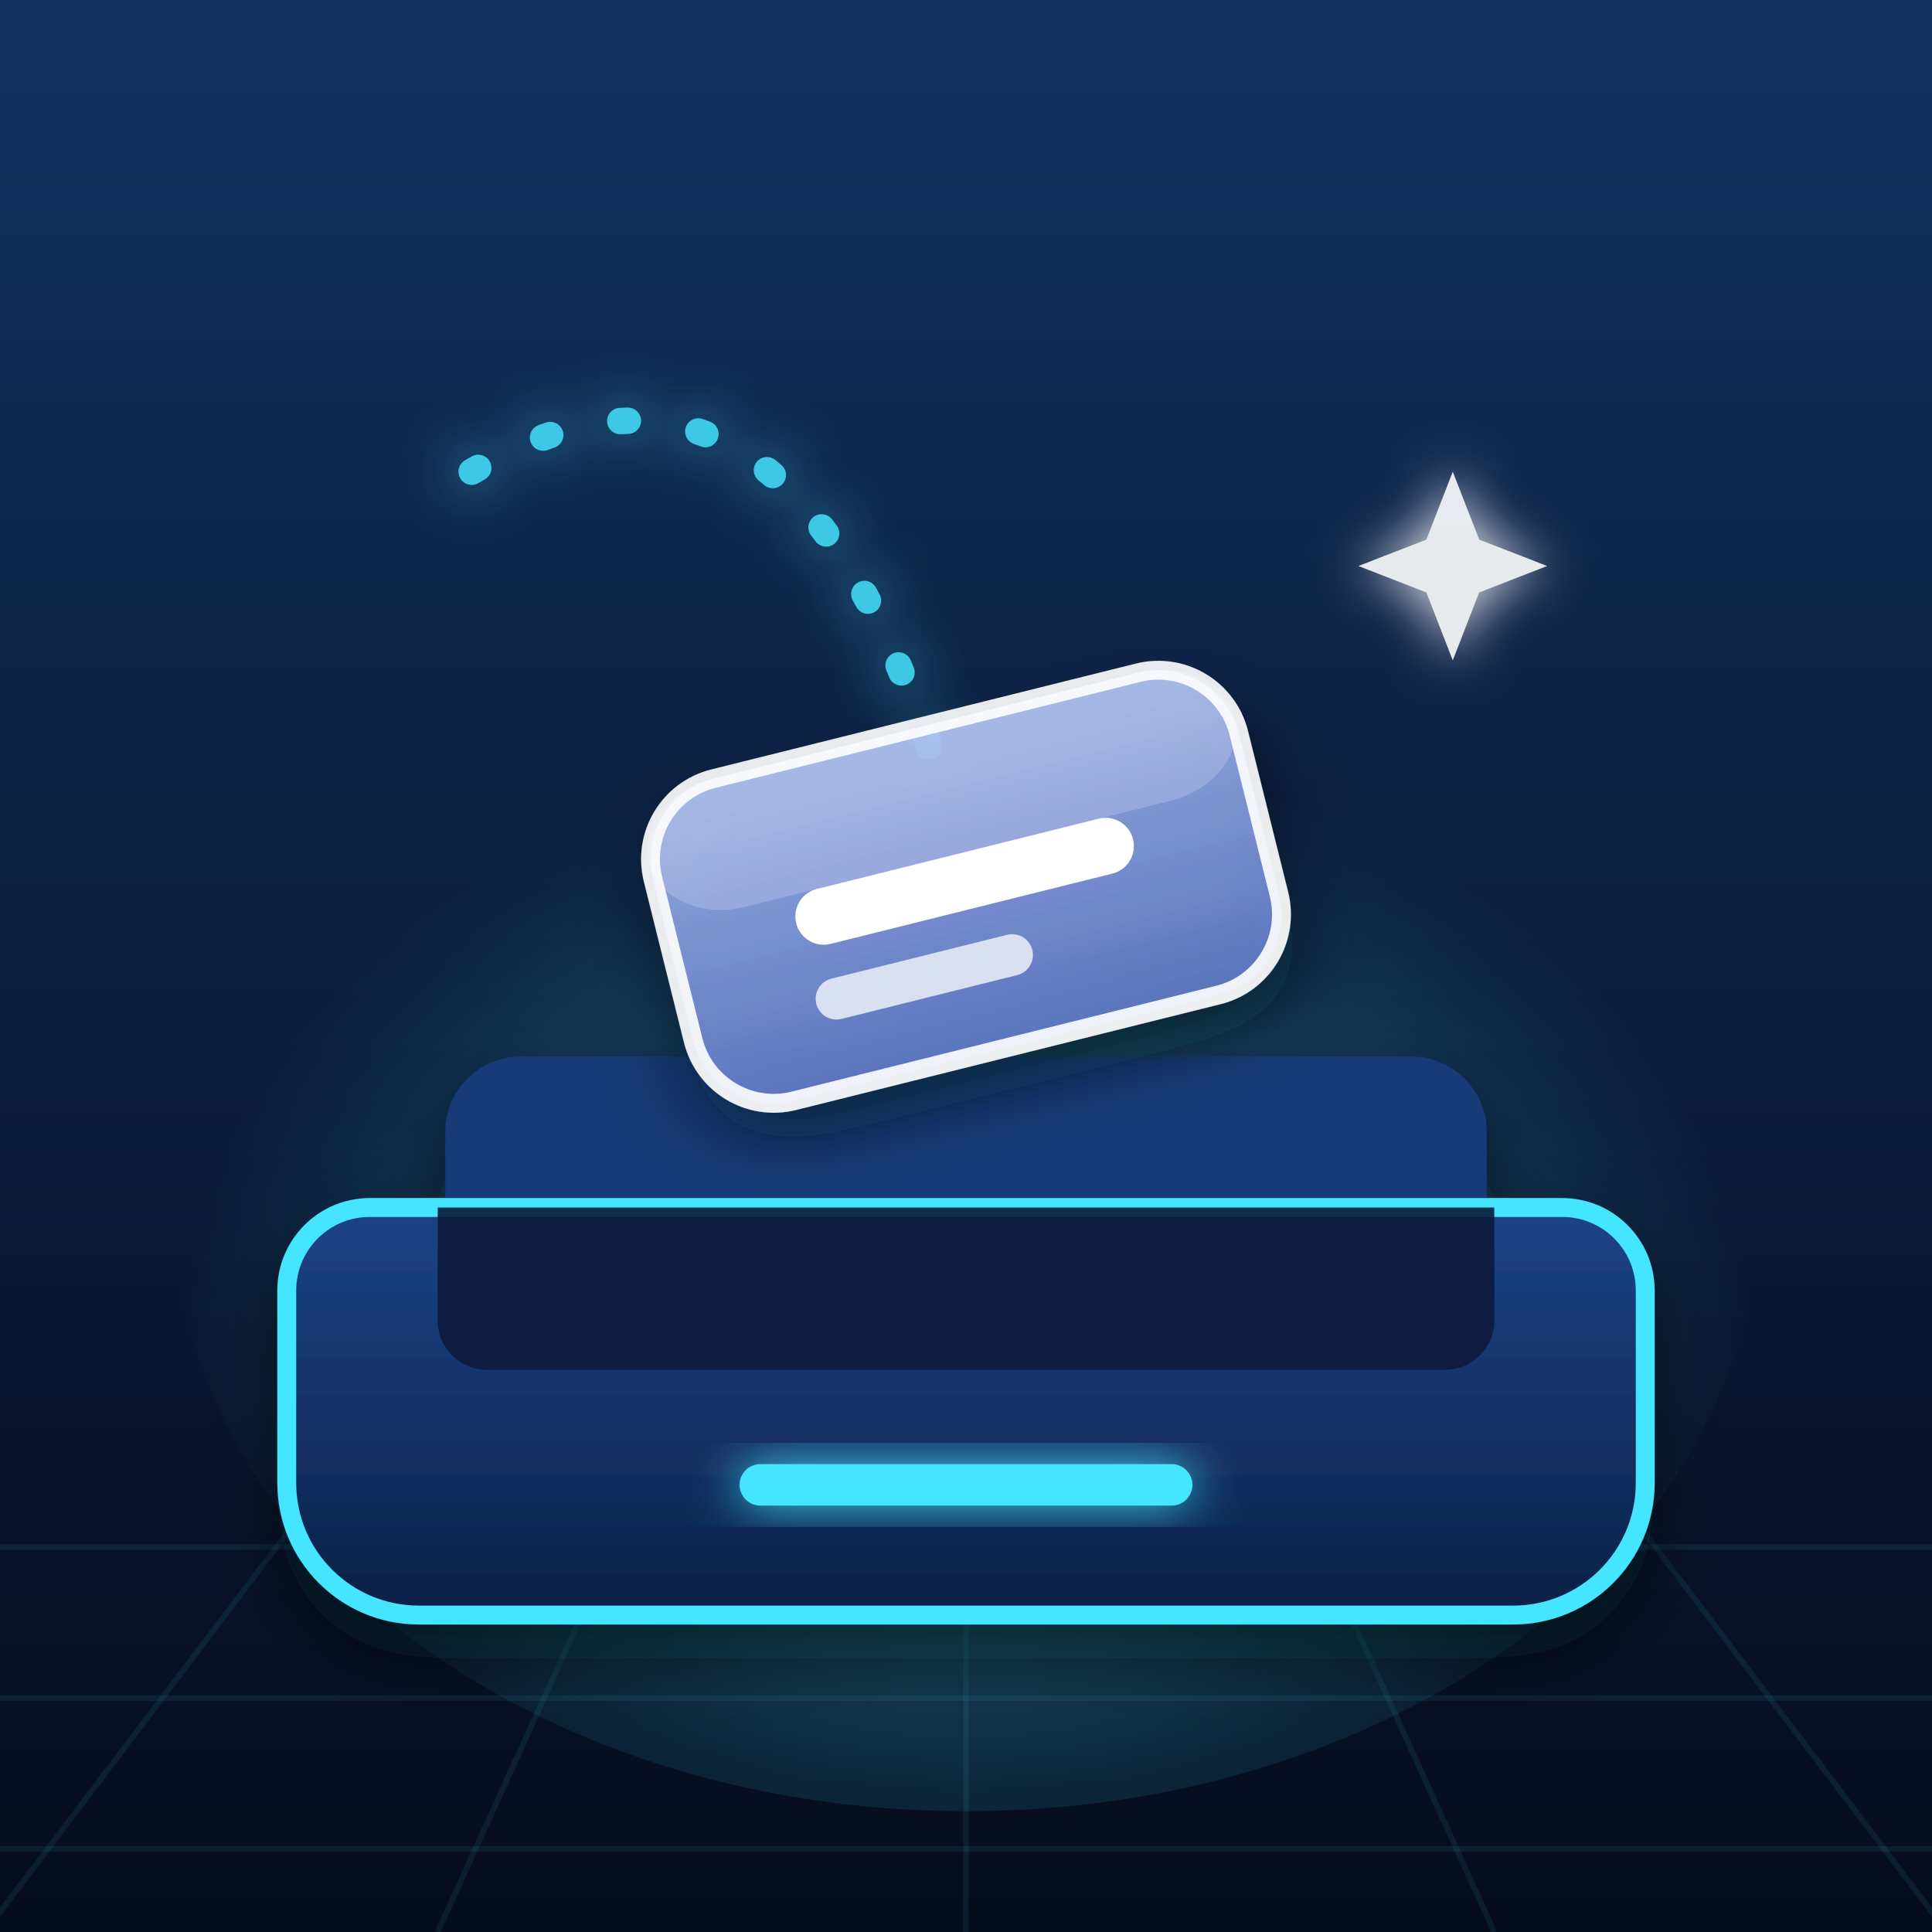
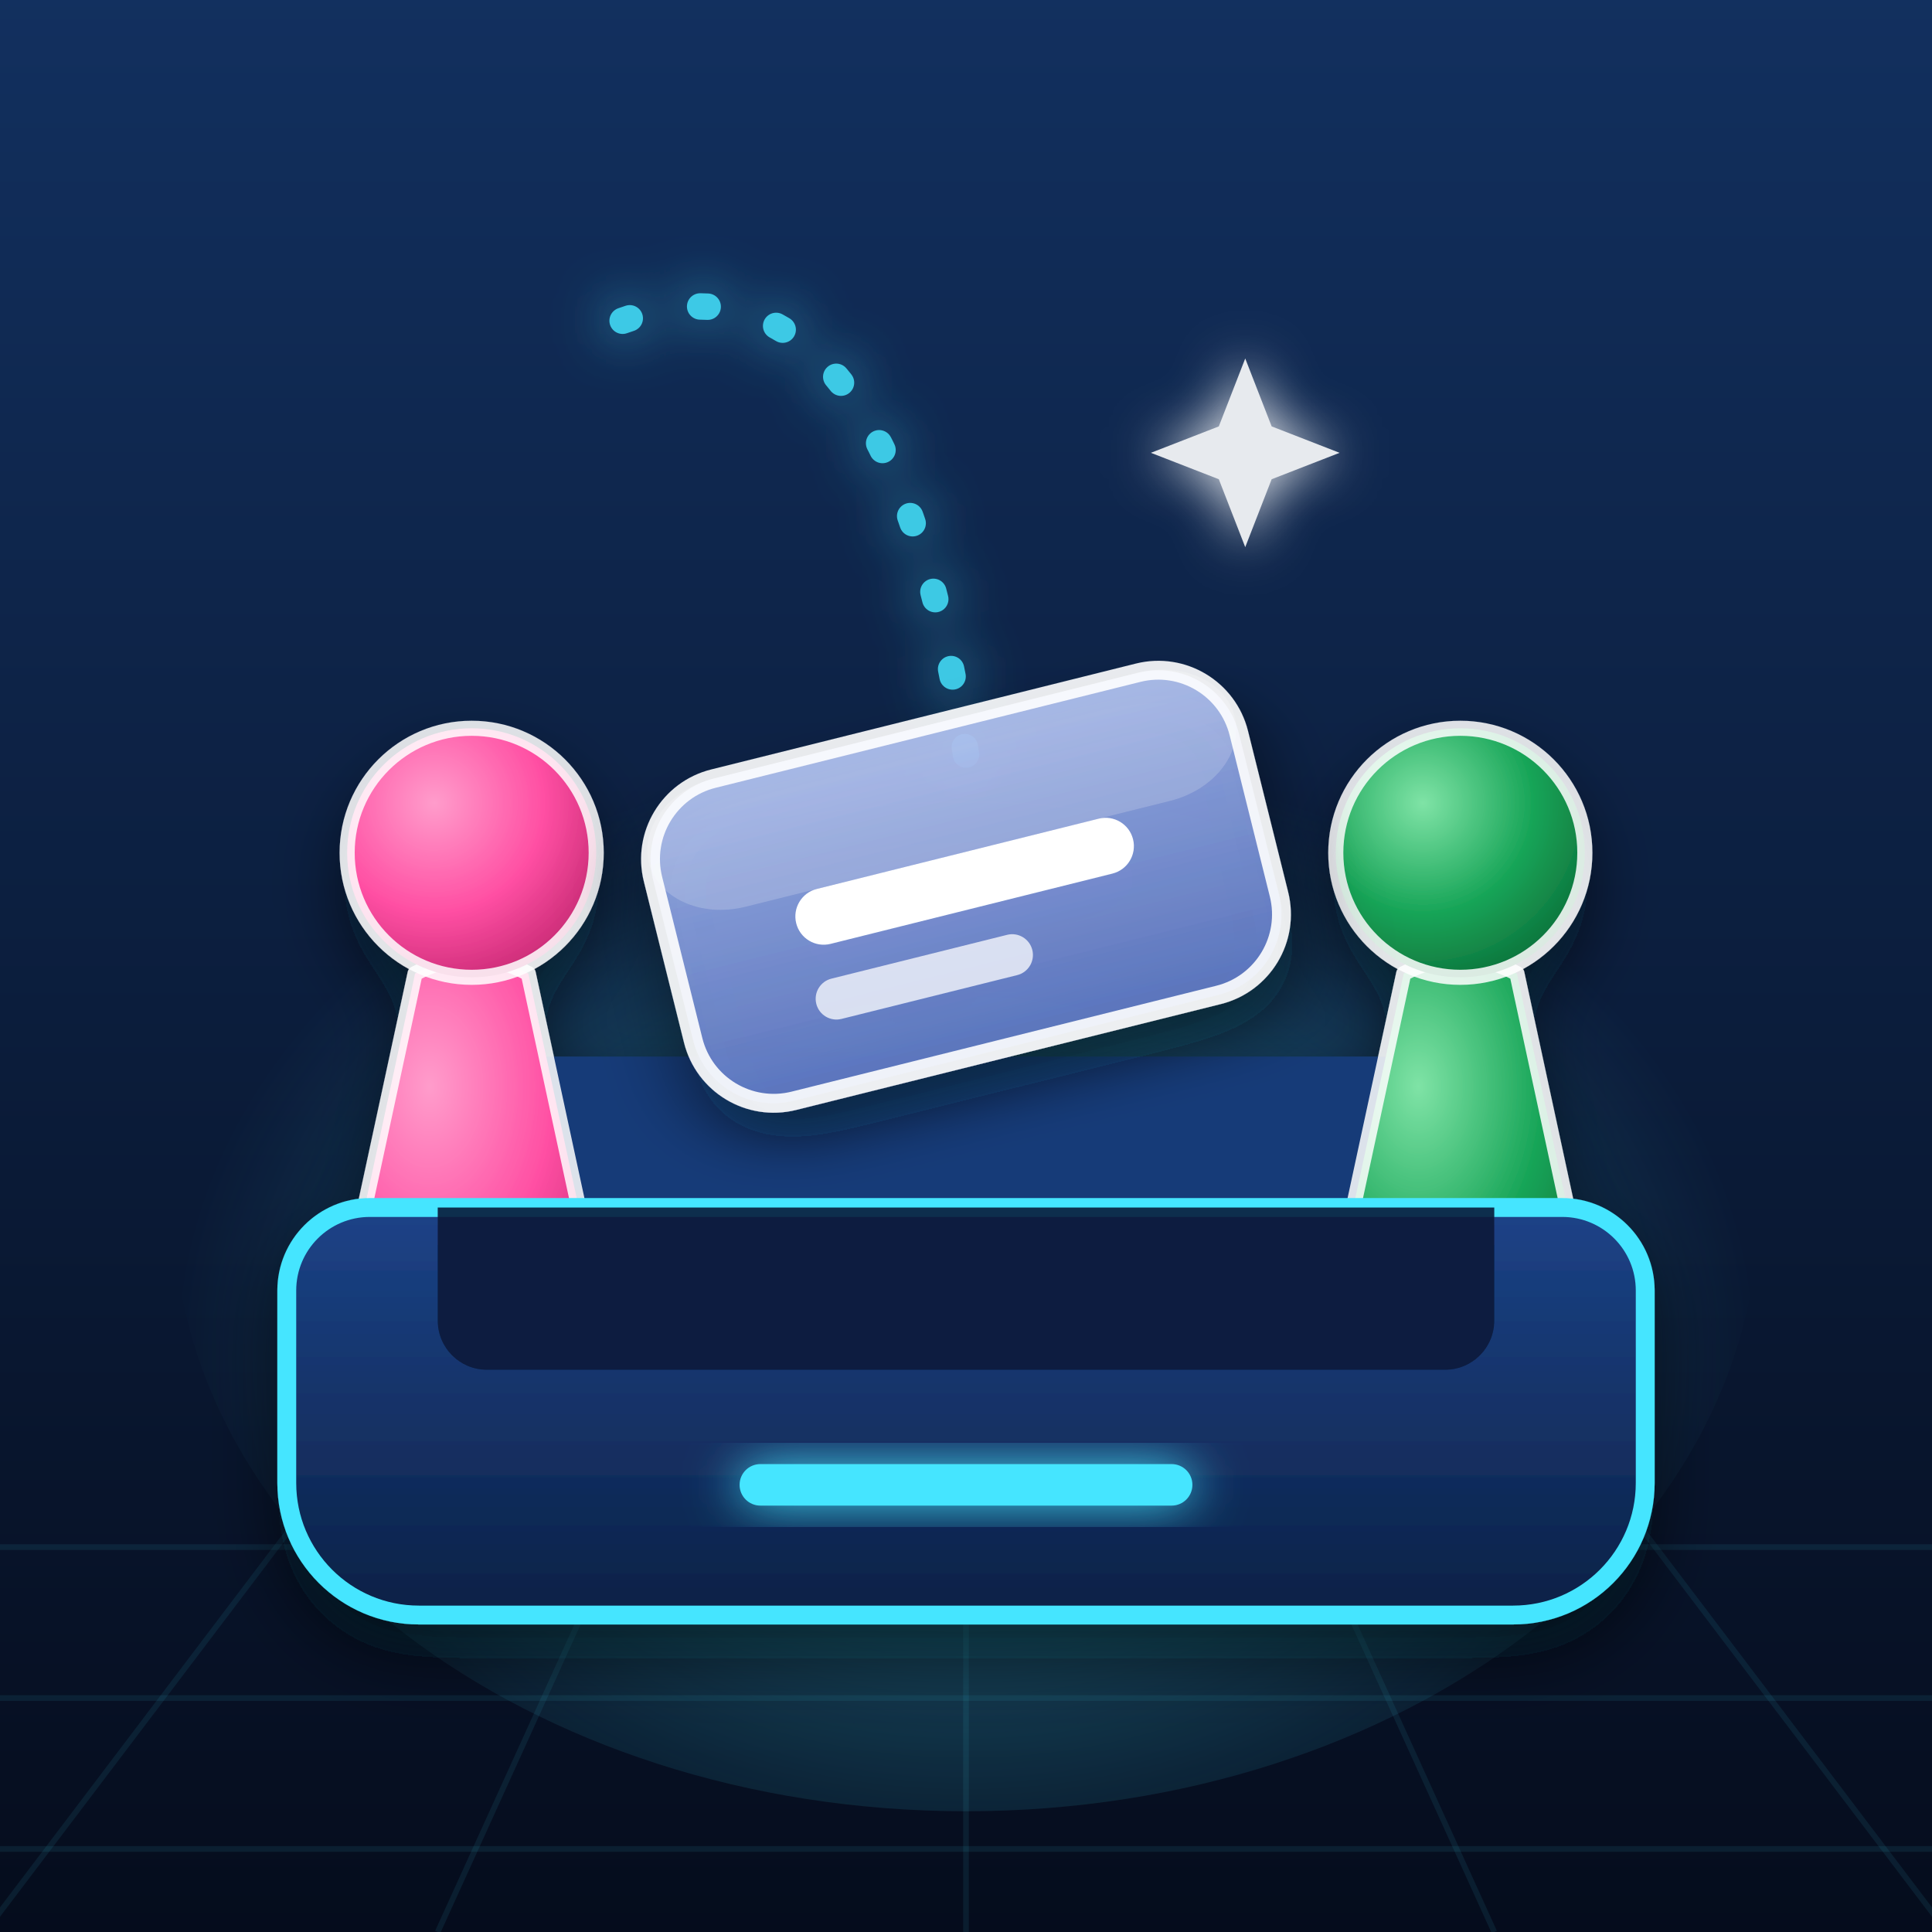
<svg xmlns="http://www.w3.org/2000/svg" viewBox="0 0 1024 1024">
  <defs>
    <linearGradient id="bg" x1="0" y1="0" x2="0" y2="1">
      <stop offset="0" stop-color="#12305f" />
      <stop offset="1" stop-color="#050c1c" />
    </linearGradient>
    <radialGradient id="halo" cx="0.5" cy="0.62" r="0.5">
      <stop offset="0" stop-color="#45e5ff" stop-opacity="0.42" />
      <stop offset="1" stop-color="#45e5ff" stop-opacity="0" />
    </radialGradient>
    <linearGradient id="trayFace" x1="0" y1="0" x2="0" y2="1">
      <stop offset="0" stop-color="#1c4388" />
      <stop offset="1" stop-color="#0c2146" />
    </linearGradient>
    <linearGradient id="block" x1="0" y1="0" x2="0" y2="1">
      <stop offset="0" stop-color="#9fb4ec" />
      <stop offset="1" stop-color="#5f79c4" />
    </linearGradient>
+     <radialGradient id="pinPink" cx="0.35" cy="0.3" r="0.8">
+       <stop offset="0" stop-color="#ff9ccb" />
+       <stop offset="0.55" stop-color="#ff4fa3" />
+       <stop offset="1" stop-color="#c2256f" />
+     </radialGradient>
+     <radialGradient id="pinGreen" cx="0.35" cy="0.3" r="0.8">
+       <stop offset="0" stop-color="#7fe3a6" />
+       <stop offset="0.55" stop-color="#18a558" />
+       <stop offset="1" stop-color="#0c6b37" />
+     </radialGradient>
    <filter id="glow" x="-50%" y="-50%" width="200%" height="200%">
      <feGaussianBlur stdDeviation="14" result="b" />
      <feMerge>
        <feMergeNode in="b" />
        <feMergeNode in="SourceGraphic" />
      </feMerge>
    </filter>
    <filter id="soft" x="-20%" y="-20%" width="140%" height="140%">
      <feDropShadow dx="0" dy="18" stdDeviation="18" flood-color="#000814" flood-opacity="0.55" />
    </filter>
  </defs>
  <rect width="1024" height="1024" fill="url(#bg)" />
  <g stroke="#45e5ff" stroke-opacity="0.08" stroke-width="3">
    <path d="M0 820H1024M0 900H1024M0 980H1024" />
    <path d="M512 760L512 1024M352 760L232 1024M672 760L792 1024M192 760L-8 1024M832 760L1032 1024" />
  </g>
  <ellipse cx="512" cy="640" rx="420" ry="320" fill="url(#halo)" />
-   <path d="M250 250 Q 420 150 500 420" fill="none" stroke="#45e5ff" stroke-width="14" stroke-linecap="round" stroke-dasharray="4 38" opacity="0.85" filter="url(#glow)" />
+   <path d="M330 170 Q 470 120 512 400" fill="none" stroke="#45e5ff" stroke-width="14" stroke-linecap="round" stroke-dasharray="4 38" opacity="0.85" filter="url(#glow)" />
  <g filter="url(#soft)">
    <rect x="236" y="560" width="552" height="130" rx="40" fill="#163a78" />
+     <g stroke="#ffffff" stroke-opacity="0.85" stroke-width="8" stroke-linejoin="round">
+       <path d="M176 720 Q 250 748 324 720 L 280 516 Q 250 500 220 516 Z" fill="url(#pinPink)" />
+       <circle cx="250" cy="452" r="66" fill="url(#pinPink)" />
+       <path d="M700 720 Q 774 748 848 720 L 804 516 Q 774 500 744 516 Z" fill="url(#pinGreen)" />
+       <circle cx="774" cy="452" r="66" fill="url(#pinGreen)" />
+     </g>
    <path d="M196 640 H828 a44 44 0 0 1 44 44 V786 a70 70 0 0 1 -70 70 H222 a70 70 0 0 1 -70 -70 V684 a44 44 0 0 1 44 -44 Z" fill="url(#trayFace)" stroke="#45e5ff" stroke-width="10" />
    <path d="M232 640 H792 V700 a26 26 0 0 1 -26 26 H258 a26 26 0 0 1 -26 -26 Z" fill="#081a3a" opacity="0.9" />
  </g>
  <rect x="392" y="776" width="240" height="22" rx="11" fill="#45e5ff" filter="url(#glow)" />
  <g transform="rotate(-14 512 470)" filter="url(#soft)">
    <rect x="352" y="382" width="320" height="176" rx="44" fill="url(#block)" fill-opacity="0.92" stroke="#ffffff" stroke-opacity="0.9" stroke-width="10" />
    <rect x="352" y="382" width="320" height="70" rx="44" fill="#ffffff" fill-opacity="0.18" />
    <rect x="420" y="452" width="184" height="30" rx="15" fill="#ffffff" />
    <rect x="420" y="500" width="118" height="22" rx="11" fill="#ffffff" fill-opacity="0.75" />
  </g>
-   <path d="M770 250 l14 36 36 14 -36 14 -14 36 -14 -36 -36 -14 36 -14z" fill="#ffffff" opacity="0.9" filter="url(#glow)" />
+   <path d="M660 190 l14 36 36 14 -36 14 -14 36 -14 -36 -36 -14 36 -14z" fill="#ffffff" opacity="0.9" filter="url(#glow)" />
</svg>
